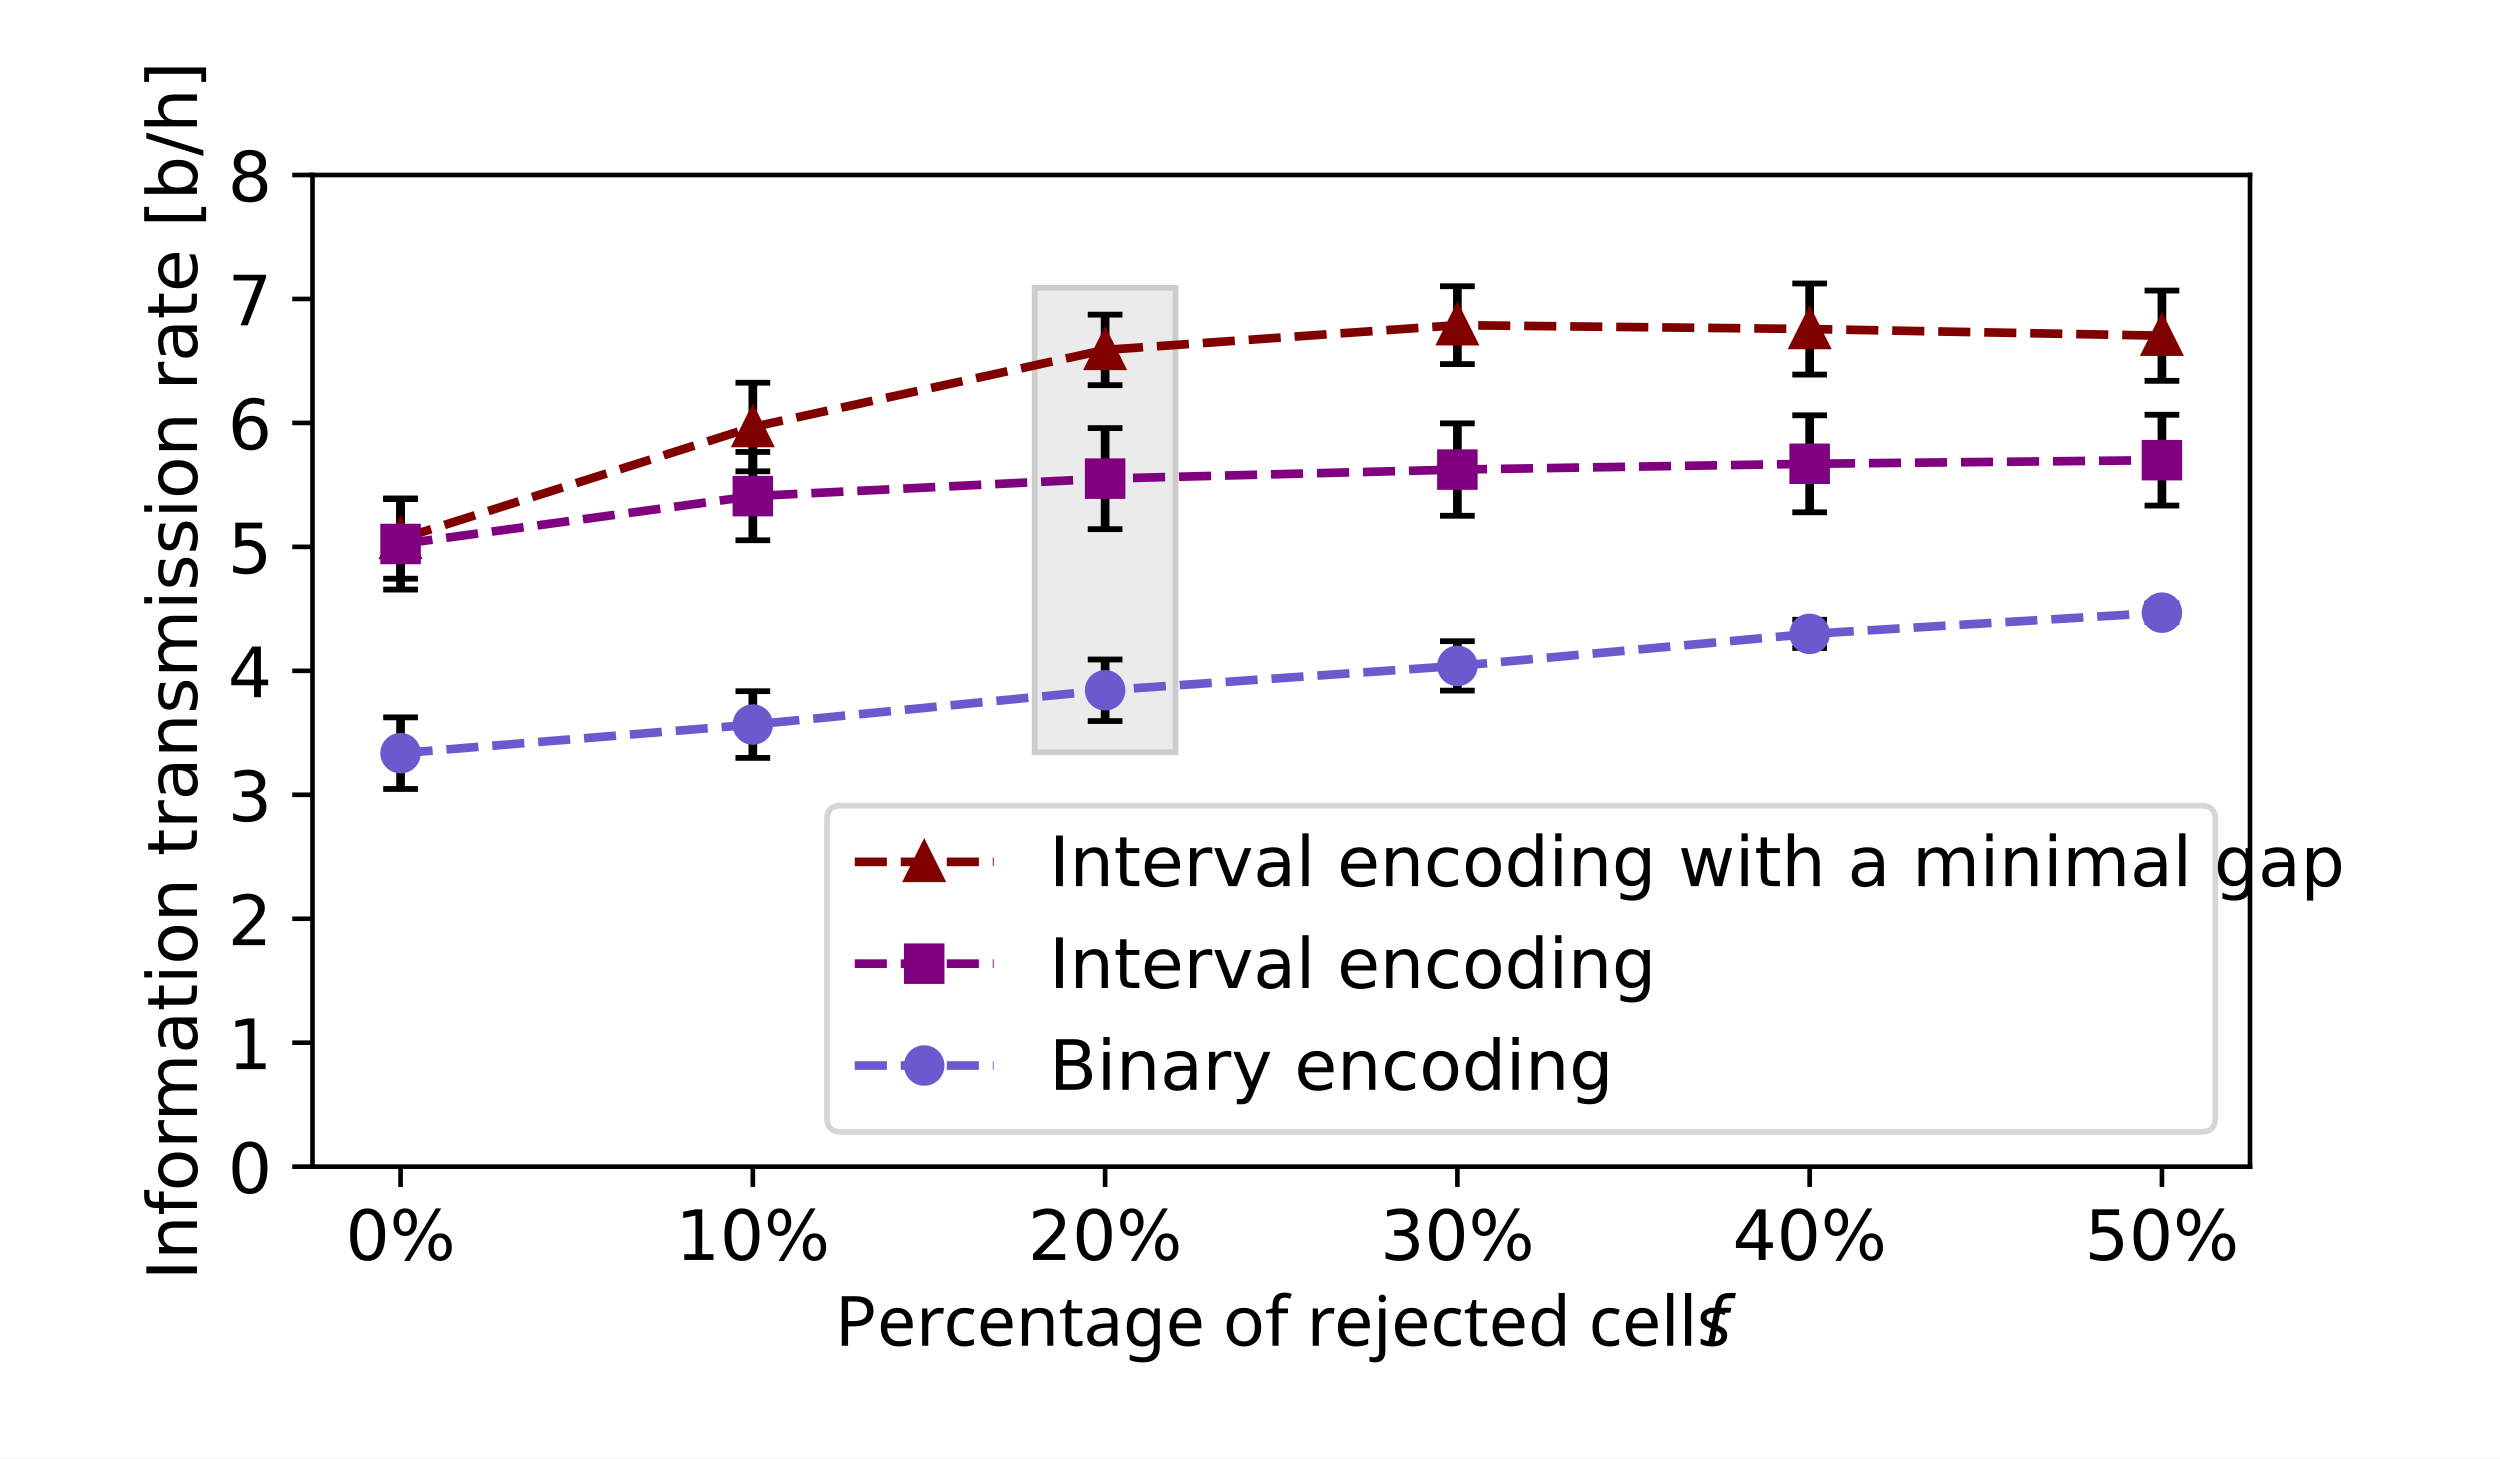
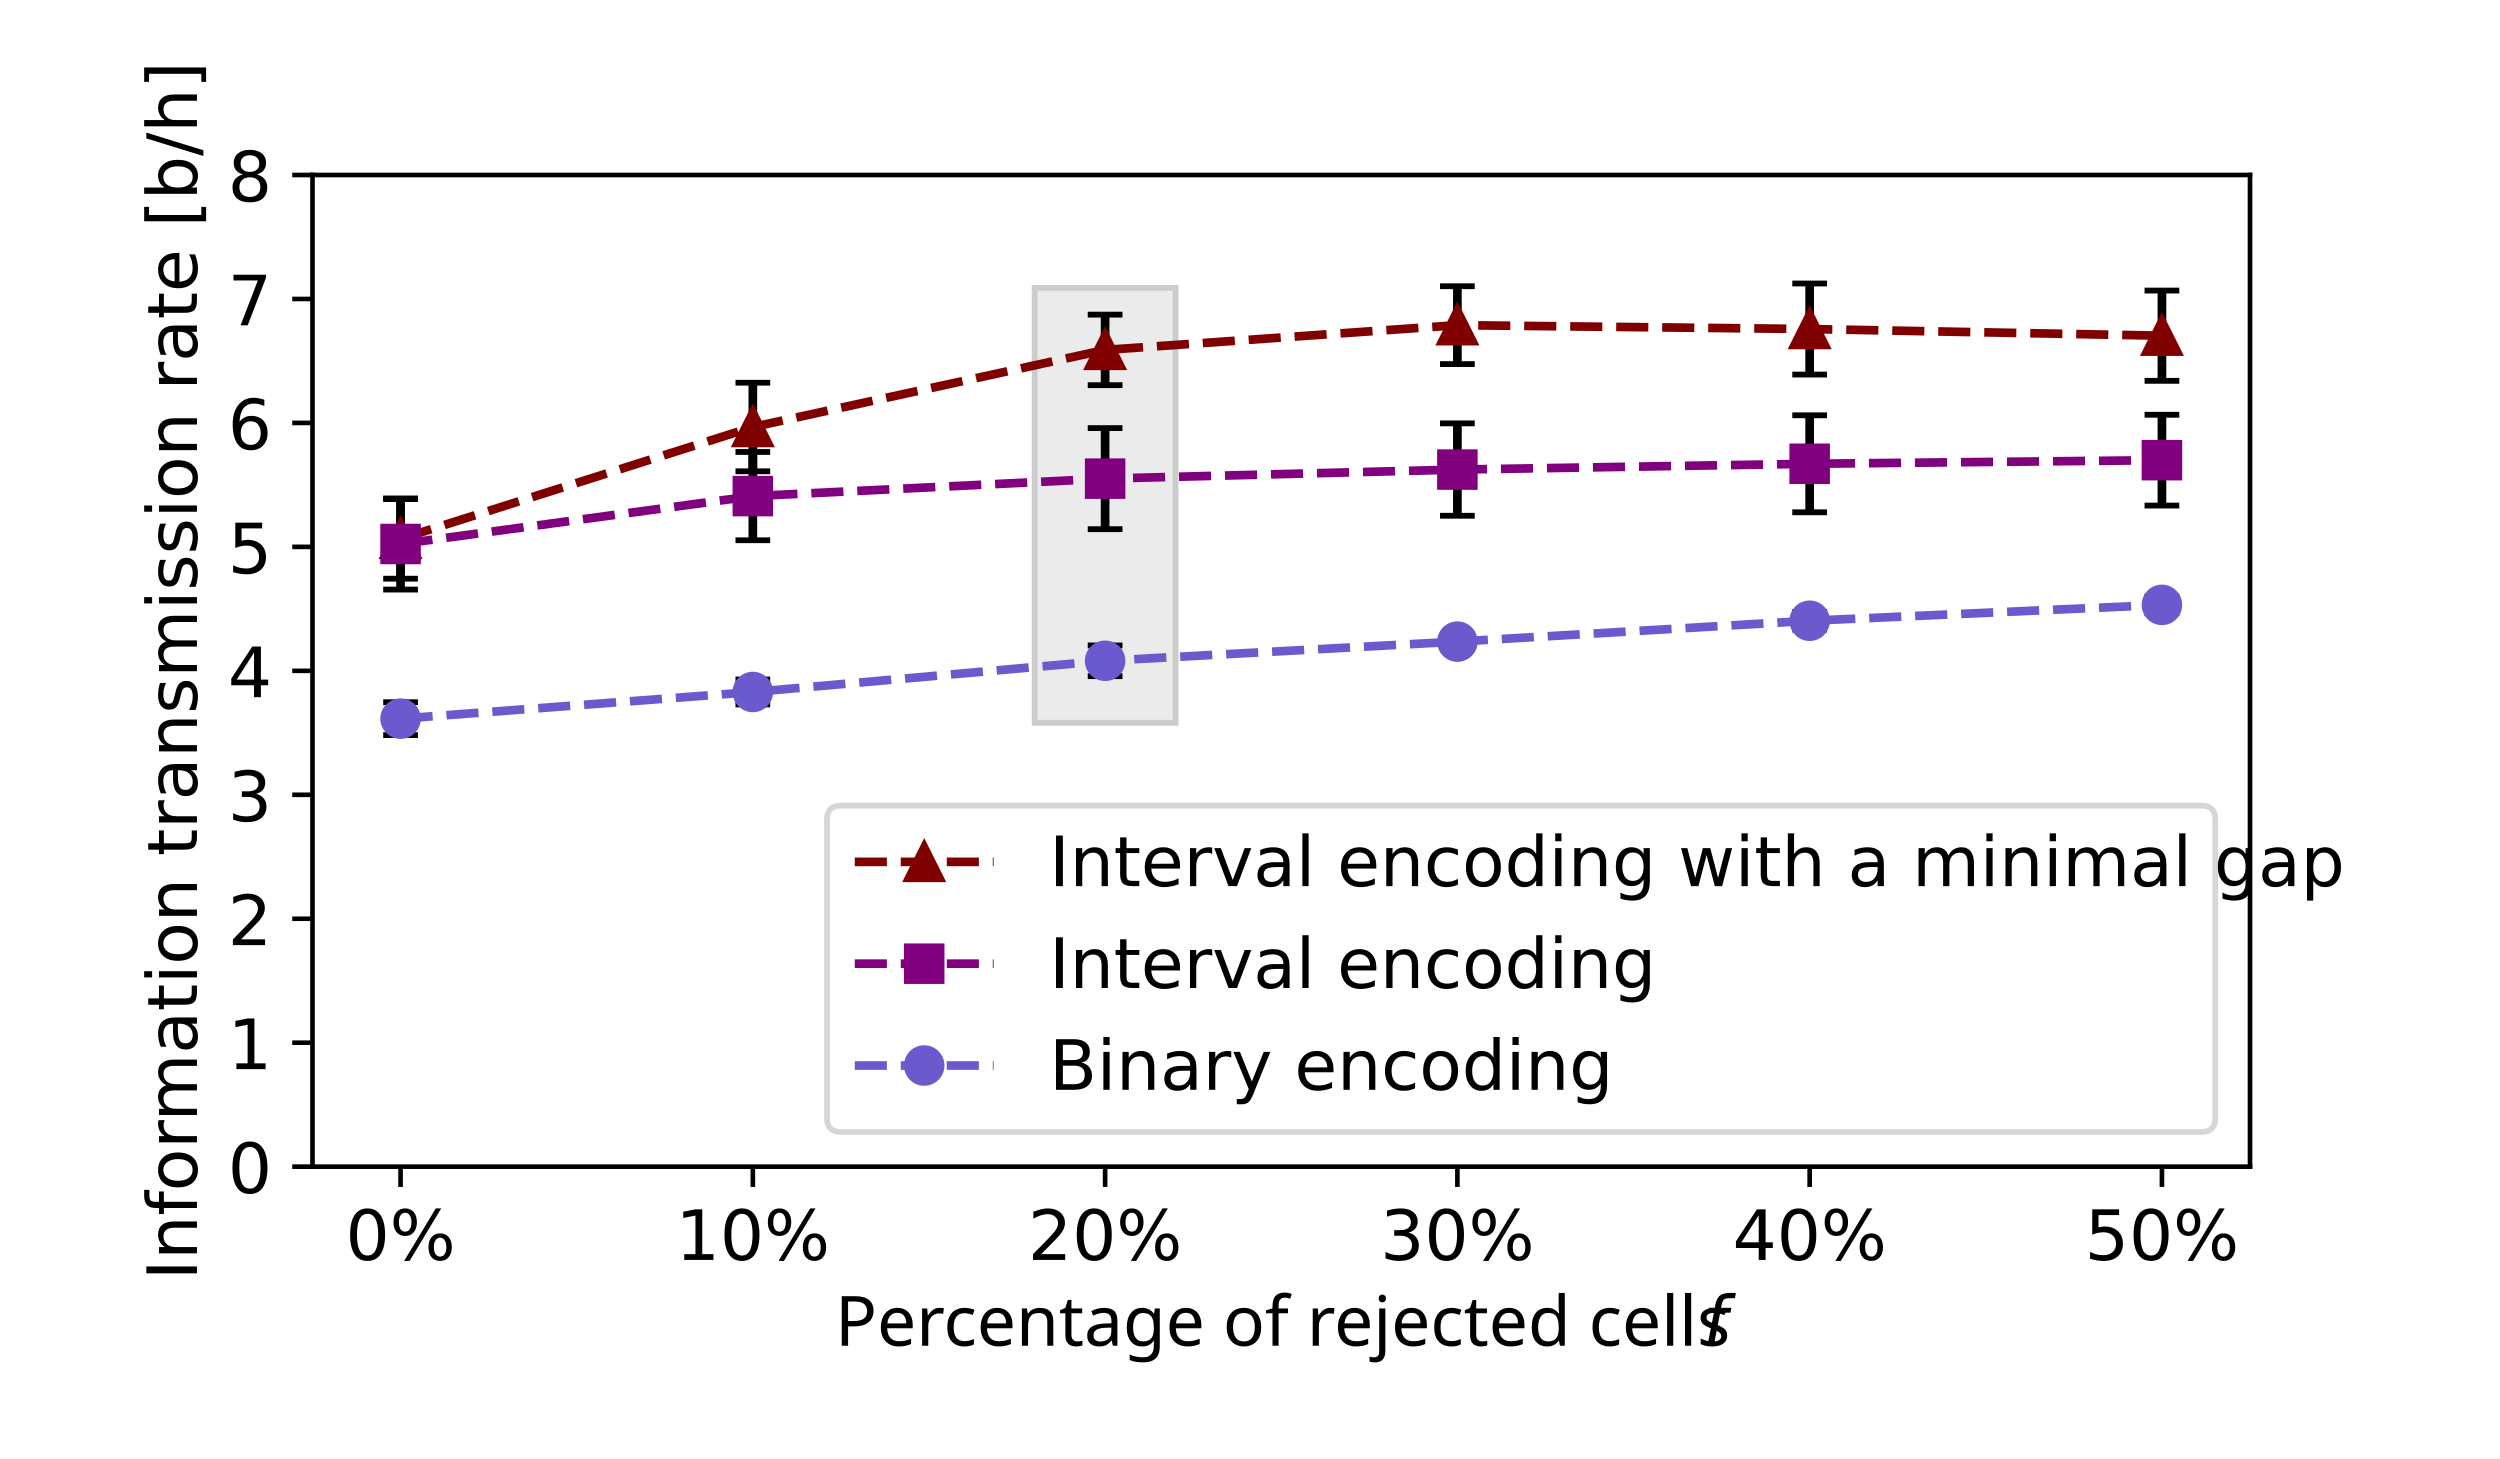
<svg xmlns="http://www.w3.org/2000/svg" xmlns:xlink="http://www.w3.org/1999/xlink" width="432pt" height="252pt" viewBox="0 0 432 252" version="1.1">
  <defs>
    <style type="text/css">*{stroke-linejoin: round; stroke-linecap: butt}</style>
  </defs>
  <g id="figure_1">
    <g id="patch_1">
      <path d="M 0 252  L 432 252  L 432 0  L 0 0  z " style="fill: #ffffff" />
    </g>
    <g id="axes_1">
      <g id="patch_2">
        <path d="M 54 201.6  L 388.8 201.6  L 388.8 30.24  L 54 30.24  z " style="fill: #ffffff" />
      </g>
      <g id="patch_3">
-         <path d="M 178.789 129.99  L 203.138 129.99  L 203.138 49.752  L 178.789 49.752  z " clip-path="url(#p5c62e6ac1c)" style="fill: #999999; opacity: 0.2; stroke: #000000; stroke-linejoin: miter" />
+         <path d="M 178.789 124.894  L 203.138 124.894  L 203.138 49.752  L 178.789 49.752  z " clip-path="url(#pc5d4725a16)" style="fill: #999999; opacity: 0.2; stroke: #000000; stroke-linejoin: miter" />
      </g>
      <g id="matplotlib.axis_1">
        <g id="xtick_1">
          <g id="line2d_1">
            <defs>
-               <path id="m380b0ae4ef" d="M 0 0  L 0 3.5  " style="stroke: #000000; stroke-width: 0.8" />
+               <path id="m9274341eb7" d="M 0 0  L 0 3.5  " style="stroke: #000000; stroke-width: 0.8" />
            </defs>
            <g>
-               <use xlink:href="#m380b0ae4ef" x="69.218" y="201.6" style="stroke: #000000; stroke-width: 0.8" />
+               <use xlink:href="#m9274341eb7" x="69.218" y="201.6" style="stroke: #000000; stroke-width: 0.8" />
            </g>
          </g>
          <g id="text_1">
            <text style="font: 12px 'Tahoma', 'DejaVu Sans', 'Lucida Grande', 'Verdana', sans-serif; text-anchor: middle" x="69.218" y="217.718" transform="rotate(-0 69.21818 217.7181)">0%</text>
          </g>
        </g>
        <g id="xtick_2">
          <g id="line2d_2">
            <g>
-               <use xlink:href="#m380b0ae4ef" x="130.091" y="201.6" style="stroke: #000000; stroke-width: 0.8" />
+               <use xlink:href="#m9274341eb7" x="130.091" y="201.6" style="stroke: #000000; stroke-width: 0.8" />
            </g>
          </g>
          <g id="text_2">
            <text style="font: 12px 'Tahoma', 'DejaVu Sans', 'Lucida Grande', 'Verdana', sans-serif; text-anchor: middle" x="130.091" y="217.718" transform="rotate(-0 130.0909 217.7181)">10%</text>
          </g>
        </g>
        <g id="xtick_3">
          <g id="line2d_3">
            <g>
-               <use xlink:href="#m380b0ae4ef" x="190.964" y="201.6" style="stroke: #000000; stroke-width: 0.8" />
+               <use xlink:href="#m9274341eb7" x="190.964" y="201.6" style="stroke: #000000; stroke-width: 0.8" />
            </g>
          </g>
          <g id="text_3">
            <text style="font: 12px 'Tahoma', 'DejaVu Sans', 'Lucida Grande', 'Verdana', sans-serif; text-anchor: middle" x="190.964" y="217.718" transform="rotate(-0 190.9636 217.7181)">20%</text>
          </g>
        </g>
        <g id="xtick_4">
          <g id="line2d_4">
            <g>
-               <use xlink:href="#m380b0ae4ef" x="251.836" y="201.6" style="stroke: #000000; stroke-width: 0.8" />
+               <use xlink:href="#m9274341eb7" x="251.836" y="201.6" style="stroke: #000000; stroke-width: 0.8" />
            </g>
          </g>
          <g id="text_4">
            <text style="font: 12px 'Tahoma', 'DejaVu Sans', 'Lucida Grande', 'Verdana', sans-serif; text-anchor: middle" x="251.836" y="217.718" transform="rotate(-0 251.8364 217.7181)">30%</text>
          </g>
        </g>
        <g id="xtick_5">
          <g id="line2d_5">
            <g>
-               <use xlink:href="#m380b0ae4ef" x="312.709" y="201.6" style="stroke: #000000; stroke-width: 0.8" />
+               <use xlink:href="#m9274341eb7" x="312.709" y="201.6" style="stroke: #000000; stroke-width: 0.8" />
            </g>
          </g>
          <g id="text_5">
            <text style="font: 12px 'Tahoma', 'DejaVu Sans', 'Lucida Grande', 'Verdana', sans-serif; text-anchor: middle" x="312.709" y="217.718" transform="rotate(-0 312.7091 217.7181)">40%</text>
          </g>
        </g>
        <g id="xtick_6">
          <g id="line2d_6">
            <g>
-               <use xlink:href="#m380b0ae4ef" x="373.582" y="201.6" style="stroke: #000000; stroke-width: 0.8" />
+               <use xlink:href="#m9274341eb7" x="373.582" y="201.6" style="stroke: #000000; stroke-width: 0.8" />
            </g>
          </g>
          <g id="text_6">
            <text style="font: 12px 'Tahoma', 'DejaVu Sans', 'Lucida Grande', 'Verdana', sans-serif; text-anchor: middle" x="373.582" y="217.718" transform="rotate(-0 373.5818 217.7181)">50%</text>
          </g>
        </g>
        <g id="text_7">
          <g transform="translate(144.3 233.3731)">
            <text>
              <tspan style="font: 12px 'Tahoma'" x="0 6.615 12.932 17.256 22.793 29.109 35.801 39.814 46.113 52.746 59.062 62.812 69.328 73.148 76.898 81.223 87.539 90.92 97.236 102.773 106.787 113.104 119.736 123.486 129.023 135.34 138.082 140.824 146.18" y="-0.828">Percentage of rejected cells </tspan>
              <tspan style="font: oblique 12px 'DejaVu Sans'" x="149.93" y="-0.828">f</tspan>
            </text>
          </g>
        </g>
      </g>
      <g id="matplotlib.axis_2">
        <g id="ytick_1">
          <g id="line2d_7">
            <defs>
-               <path id="m46067c4d33" d="M 0 0  L -3.5 0  " style="stroke: #000000; stroke-width: 0.8" />
+               <path id="mcce936065e" d="M 0 0  L -3.5 0  " style="stroke: #000000; stroke-width: 0.8" />
            </defs>
            <g>
-               <use xlink:href="#m46067c4d33" x="54" y="201.6" style="stroke: #000000; stroke-width: 0.8" />
+               <use xlink:href="#mcce936065e" x="54" y="201.6" style="stroke: #000000; stroke-width: 0.8" />
            </g>
          </g>
          <g id="text_8">
            <text style="font: 12px 'Tahoma', 'DejaVu Sans', 'Lucida Grande', 'Verdana', sans-serif; text-anchor: end" x="47" y="206.159" transform="rotate(-0 47 206.1591)">0</text>
          </g>
        </g>
        <g id="ytick_2">
          <g id="line2d_8">
            <g>
-               <use xlink:href="#m46067c4d33" x="54" y="180.18" style="stroke: #000000; stroke-width: 0.8" />
+               <use xlink:href="#mcce936065e" x="54" y="180.18" style="stroke: #000000; stroke-width: 0.8" />
            </g>
          </g>
          <g id="text_9">
            <text style="font: 12px 'Tahoma', 'DejaVu Sans', 'Lucida Grande', 'Verdana', sans-serif; text-anchor: end" x="47" y="184.739" transform="rotate(-0 47 184.7391)">1</text>
          </g>
        </g>
        <g id="ytick_3">
          <g id="line2d_9">
            <g>
-               <use xlink:href="#m46067c4d33" x="54" y="158.76" style="stroke: #000000; stroke-width: 0.8" />
+               <use xlink:href="#mcce936065e" x="54" y="158.76" style="stroke: #000000; stroke-width: 0.8" />
            </g>
          </g>
          <g id="text_10">
            <text style="font: 12px 'Tahoma', 'DejaVu Sans', 'Lucida Grande', 'Verdana', sans-serif; text-anchor: end" x="47" y="163.319" transform="rotate(-0 47 163.3191)">2</text>
          </g>
        </g>
        <g id="ytick_4">
          <g id="line2d_10">
            <g>
-               <use xlink:href="#m46067c4d33" x="54" y="137.34" style="stroke: #000000; stroke-width: 0.8" />
+               <use xlink:href="#mcce936065e" x="54" y="137.34" style="stroke: #000000; stroke-width: 0.8" />
            </g>
          </g>
          <g id="text_11">
            <text style="font: 12px 'Tahoma', 'DejaVu Sans', 'Lucida Grande', 'Verdana', sans-serif; text-anchor: end" x="47" y="141.899" transform="rotate(-0 47 141.8991)">3</text>
          </g>
        </g>
        <g id="ytick_5">
          <g id="line2d_11">
            <g>
-               <use xlink:href="#m46067c4d33" x="54" y="115.92" style="stroke: #000000; stroke-width: 0.8" />
+               <use xlink:href="#mcce936065e" x="54" y="115.92" style="stroke: #000000; stroke-width: 0.8" />
            </g>
          </g>
          <g id="text_12">
            <text style="font: 12px 'Tahoma', 'DejaVu Sans', 'Lucida Grande', 'Verdana', sans-serif; text-anchor: end" x="47" y="120.479" transform="rotate(-0 47 120.4791)">4</text>
          </g>
        </g>
        <g id="ytick_6">
          <g id="line2d_12">
            <g>
-               <use xlink:href="#m46067c4d33" x="54" y="94.5" style="stroke: #000000; stroke-width: 0.8" />
+               <use xlink:href="#mcce936065e" x="54" y="94.5" style="stroke: #000000; stroke-width: 0.8" />
            </g>
          </g>
          <g id="text_13">
            <text style="font: 12px 'Tahoma', 'DejaVu Sans', 'Lucida Grande', 'Verdana', sans-serif; text-anchor: end" x="47" y="99.059" transform="rotate(-0 47 99.05906)">5</text>
          </g>
        </g>
        <g id="ytick_7">
          <g id="line2d_13">
            <g>
-               <use xlink:href="#m46067c4d33" x="54" y="73.08" style="stroke: #000000; stroke-width: 0.8" />
+               <use xlink:href="#mcce936065e" x="54" y="73.08" style="stroke: #000000; stroke-width: 0.8" />
            </g>
          </g>
          <g id="text_14">
            <text style="font: 12px 'Tahoma', 'DejaVu Sans', 'Lucida Grande', 'Verdana', sans-serif; text-anchor: end" x="47" y="77.639" transform="rotate(-0 47 77.63906)">6</text>
          </g>
        </g>
        <g id="ytick_8">
          <g id="line2d_14">
            <g>
-               <use xlink:href="#m46067c4d33" x="54" y="51.66" style="stroke: #000000; stroke-width: 0.8" />
+               <use xlink:href="#mcce936065e" x="54" y="51.66" style="stroke: #000000; stroke-width: 0.8" />
            </g>
          </g>
          <g id="text_15">
            <text style="font: 12px 'Tahoma', 'DejaVu Sans', 'Lucida Grande', 'Verdana', sans-serif; text-anchor: end" x="47" y="56.219" transform="rotate(-0 47 56.21906)">7</text>
          </g>
        </g>
        <g id="ytick_9">
          <g id="line2d_15">
            <g>
-               <use xlink:href="#m46067c4d33" x="54" y="30.24" style="stroke: #000000; stroke-width: 0.8" />
+               <use xlink:href="#mcce936065e" x="54" y="30.24" style="stroke: #000000; stroke-width: 0.8" />
            </g>
          </g>
          <g id="text_16">
            <text style="font: 12px 'Tahoma', 'DejaVu Sans', 'Lucida Grande', 'Verdana', sans-serif; text-anchor: end" x="47" y="34.799" transform="rotate(-0 47 34.79906)">8</text>
          </g>
        </g>
        <g id="text_17">
          <text style="font: 12px 'Tahoma', 'DejaVu Sans', 'Lucida Grande', 'Verdana', sans-serif; text-anchor: middle" x="34.034" y="115.92" transform="rotate(-90 34.03375 115.92)">Information transmission rate [b/h]</text>
        </g>
      </g>
      <g id="LineCollection_1">
-         <path d="M 69.218 99.997  L 69.218 86.244  " clip-path="url(#p5c62e6ac1c)" style="fill: none; stroke: #000000; stroke-width: 1.5" />
-         <path d="M 130.091 81.441  L 130.091 66.136  " clip-path="url(#p5c62e6ac1c)" style="fill: none; stroke: #000000; stroke-width: 1.5" />
-         <path d="M 190.964 66.556  L 190.964 54.368  " clip-path="url(#p5c62e6ac1c)" style="fill: none; stroke: #000000; stroke-width: 1.5" />
-         <path d="M 251.836 62.921  L 251.836 49.461  " clip-path="url(#p5c62e6ac1c)" style="fill: none; stroke: #000000; stroke-width: 1.5" />
-         <path d="M 312.709 64.723  L 312.709 48.986  " clip-path="url(#p5c62e6ac1c)" style="fill: none; stroke: #000000; stroke-width: 1.5" />
-         <path d="M 373.582 65.811  L 373.582 50.205  " clip-path="url(#p5c62e6ac1c)" style="fill: none; stroke: #000000; stroke-width: 1.5" />
+         <path d="M 69.218 99.997  L 69.218 86.244  " clip-path="url(#pc5d4725a16)" style="fill: none; stroke: #000000; stroke-width: 1.5" />
+         <path d="M 130.091 81.441  L 130.091 66.136  " clip-path="url(#pc5d4725a16)" style="fill: none; stroke: #000000; stroke-width: 1.5" />
+         <path d="M 190.964 66.556  L 190.964 54.368  " clip-path="url(#pc5d4725a16)" style="fill: none; stroke: #000000; stroke-width: 1.5" />
+         <path d="M 251.836 62.921  L 251.836 49.461  " clip-path="url(#pc5d4725a16)" style="fill: none; stroke: #000000; stroke-width: 1.5" />
+         <path d="M 312.709 64.723  L 312.709 48.986  " clip-path="url(#pc5d4725a16)" style="fill: none; stroke: #000000; stroke-width: 1.5" />
+         <path d="M 373.582 65.811  L 373.582 50.205  " clip-path="url(#pc5d4725a16)" style="fill: none; stroke: #000000; stroke-width: 1.5" />
      </g>
      <g id="line2d_16">
        <defs>
-           <path id="mb591601b8e" d="M 3 0  L -3 -0  " style="stroke: #000000" />
+           <path id="m9a6679bb75" d="M 3 0  L -3 -0  " style="stroke: #000000" />
        </defs>
-         <g clip-path="url(#p5c62e6ac1c)">
-           <use xlink:href="#mb591601b8e" x="69.218" y="99.997" style="stroke: #000000" />
-           <use xlink:href="#mb591601b8e" x="130.091" y="81.441" style="stroke: #000000" />
-           <use xlink:href="#mb591601b8e" x="190.964" y="66.556" style="stroke: #000000" />
-           <use xlink:href="#mb591601b8e" x="251.836" y="62.921" style="stroke: #000000" />
-           <use xlink:href="#mb591601b8e" x="312.709" y="64.723" style="stroke: #000000" />
-           <use xlink:href="#mb591601b8e" x="373.582" y="65.811" style="stroke: #000000" />
+         <g clip-path="url(#pc5d4725a16)">
+           <use xlink:href="#m9a6679bb75" x="69.218" y="99.997" style="stroke: #000000" />
+           <use xlink:href="#m9a6679bb75" x="130.091" y="81.441" style="stroke: #000000" />
+           <use xlink:href="#m9a6679bb75" x="190.964" y="66.556" style="stroke: #000000" />
+           <use xlink:href="#m9a6679bb75" x="251.836" y="62.921" style="stroke: #000000" />
+           <use xlink:href="#m9a6679bb75" x="312.709" y="64.723" style="stroke: #000000" />
+           <use xlink:href="#m9a6679bb75" x="373.582" y="65.811" style="stroke: #000000" />
        </g>
      </g>
      <g id="line2d_17">
-         <g clip-path="url(#p5c62e6ac1c)">
-           <use xlink:href="#mb591601b8e" x="69.218" y="86.244" style="stroke: #000000" />
-           <use xlink:href="#mb591601b8e" x="130.091" y="66.136" style="stroke: #000000" />
-           <use xlink:href="#mb591601b8e" x="190.964" y="54.368" style="stroke: #000000" />
-           <use xlink:href="#mb591601b8e" x="251.836" y="49.461" style="stroke: #000000" />
-           <use xlink:href="#mb591601b8e" x="312.709" y="48.986" style="stroke: #000000" />
-           <use xlink:href="#mb591601b8e" x="373.582" y="50.205" style="stroke: #000000" />
+         <g clip-path="url(#pc5d4725a16)">
+           <use xlink:href="#m9a6679bb75" x="69.218" y="86.244" style="stroke: #000000" />
+           <use xlink:href="#m9a6679bb75" x="130.091" y="66.136" style="stroke: #000000" />
+           <use xlink:href="#m9a6679bb75" x="190.964" y="54.368" style="stroke: #000000" />
+           <use xlink:href="#m9a6679bb75" x="251.836" y="49.461" style="stroke: #000000" />
+           <use xlink:href="#m9a6679bb75" x="312.709" y="48.986" style="stroke: #000000" />
+           <use xlink:href="#m9a6679bb75" x="373.582" y="50.205" style="stroke: #000000" />
        </g>
      </g>
      <g id="LineCollection_2">
-         <path d="M 69.218 101.878  L 69.218 86.125  " clip-path="url(#p5c62e6ac1c)" style="fill: none; stroke: #000000; stroke-width: 1.5" />
-         <path d="M 130.091 93.358  L 130.091 78.098  " clip-path="url(#p5c62e6ac1c)" style="fill: none; stroke: #000000; stroke-width: 1.5" />
-         <path d="M 190.964 91.437  L 190.964 73.979  " clip-path="url(#p5c62e6ac1c)" style="fill: none; stroke: #000000; stroke-width: 1.5" />
-         <path d="M 251.836 89.126  L 251.836 73.161  " clip-path="url(#p5c62e6ac1c)" style="fill: none; stroke: #000000; stroke-width: 1.5" />
-         <path d="M 312.709 88.523  L 312.709 71.762  " clip-path="url(#p5c62e6ac1c)" style="fill: none; stroke: #000000; stroke-width: 1.5" />
-         <path d="M 373.582 87.358  L 373.582 71.675  " clip-path="url(#p5c62e6ac1c)" style="fill: none; stroke: #000000; stroke-width: 1.5" />
+         <path d="M 69.218 101.878  L 69.218 86.125  " clip-path="url(#pc5d4725a16)" style="fill: none; stroke: #000000; stroke-width: 1.5" />
+         <path d="M 130.091 93.358  L 130.091 78.098  " clip-path="url(#pc5d4725a16)" style="fill: none; stroke: #000000; stroke-width: 1.5" />
+         <path d="M 190.964 91.437  L 190.964 73.979  " clip-path="url(#pc5d4725a16)" style="fill: none; stroke: #000000; stroke-width: 1.5" />
+         <path d="M 251.836 89.126  L 251.836 73.161  " clip-path="url(#pc5d4725a16)" style="fill: none; stroke: #000000; stroke-width: 1.5" />
+         <path d="M 312.709 88.523  L 312.709 71.762  " clip-path="url(#pc5d4725a16)" style="fill: none; stroke: #000000; stroke-width: 1.5" />
+         <path d="M 373.582 87.358  L 373.582 71.675  " clip-path="url(#pc5d4725a16)" style="fill: none; stroke: #000000; stroke-width: 1.5" />
      </g>
      <g id="line2d_18">
-         <g clip-path="url(#p5c62e6ac1c)">
-           <use xlink:href="#mb591601b8e" x="69.218" y="101.878" style="stroke: #000000" />
-           <use xlink:href="#mb591601b8e" x="130.091" y="93.358" style="stroke: #000000" />
-           <use xlink:href="#mb591601b8e" x="190.964" y="91.437" style="stroke: #000000" />
-           <use xlink:href="#mb591601b8e" x="251.836" y="89.126" style="stroke: #000000" />
-           <use xlink:href="#mb591601b8e" x="312.709" y="88.523" style="stroke: #000000" />
-           <use xlink:href="#mb591601b8e" x="373.582" y="87.358" style="stroke: #000000" />
+         <g clip-path="url(#pc5d4725a16)">
+           <use xlink:href="#m9a6679bb75" x="69.218" y="101.878" style="stroke: #000000" />
+           <use xlink:href="#m9a6679bb75" x="130.091" y="93.358" style="stroke: #000000" />
+           <use xlink:href="#m9a6679bb75" x="190.964" y="91.437" style="stroke: #000000" />
+           <use xlink:href="#m9a6679bb75" x="251.836" y="89.126" style="stroke: #000000" />
+           <use xlink:href="#m9a6679bb75" x="312.709" y="88.523" style="stroke: #000000" />
+           <use xlink:href="#m9a6679bb75" x="373.582" y="87.358" style="stroke: #000000" />
        </g>
      </g>
      <g id="line2d_19">
-         <g clip-path="url(#p5c62e6ac1c)">
-           <use xlink:href="#mb591601b8e" x="69.218" y="86.125" style="stroke: #000000" />
-           <use xlink:href="#mb591601b8e" x="130.091" y="78.098" style="stroke: #000000" />
-           <use xlink:href="#mb591601b8e" x="190.964" y="73.979" style="stroke: #000000" />
-           <use xlink:href="#mb591601b8e" x="251.836" y="73.161" style="stroke: #000000" />
-           <use xlink:href="#mb591601b8e" x="312.709" y="71.762" style="stroke: #000000" />
-           <use xlink:href="#mb591601b8e" x="373.582" y="71.675" style="stroke: #000000" />
+         <g clip-path="url(#pc5d4725a16)">
+           <use xlink:href="#m9a6679bb75" x="69.218" y="86.125" style="stroke: #000000" />
+           <use xlink:href="#m9a6679bb75" x="130.091" y="78.098" style="stroke: #000000" />
+           <use xlink:href="#m9a6679bb75" x="190.964" y="73.979" style="stroke: #000000" />
+           <use xlink:href="#m9a6679bb75" x="251.836" y="73.161" style="stroke: #000000" />
+           <use xlink:href="#m9a6679bb75" x="312.709" y="71.762" style="stroke: #000000" />
+           <use xlink:href="#m9a6679bb75" x="373.582" y="71.675" style="stroke: #000000" />
        </g>
      </g>
      <g id="LineCollection_3">
-         <path d="M 69.218 136.335  L 69.218 123.964  " clip-path="url(#p5c62e6ac1c)" style="fill: none; stroke: #000000; stroke-width: 1.5" />
-         <path d="M 130.091 130.969  L 130.091 119.44  " clip-path="url(#p5c62e6ac1c)" style="fill: none; stroke: #000000; stroke-width: 1.5" />
-         <path d="M 190.964 124.601  L 190.964 113.959  " clip-path="url(#p5c62e6ac1c)" style="fill: none; stroke: #000000; stroke-width: 1.5" />
-         <path d="M 251.836 119.335  L 251.836 110.8  " clip-path="url(#p5c62e6ac1c)" style="fill: none; stroke: #000000; stroke-width: 1.5" />
-         <path d="M 312.709 111.97  L 312.709 107.099  " clip-path="url(#p5c62e6ac1c)" style="fill: none; stroke: #000000; stroke-width: 1.5" />
-         <path d="M 373.582 107.459  L 373.582 104.282  " clip-path="url(#p5c62e6ac1c)" style="fill: none; stroke: #000000; stroke-width: 1.5" />
+         <path d="M 69.218 127.025  L 69.218 121.345  " clip-path="url(#pc5d4725a16)" style="fill: none; stroke: #000000; stroke-width: 1.5" />
+         <path d="M 130.091 121.731  L 130.091 117.421  " clip-path="url(#pc5d4725a16)" style="fill: none; stroke: #000000; stroke-width: 1.5" />
+         <path d="M 190.964 116.837  L 190.964 111.532  " clip-path="url(#pc5d4725a16)" style="fill: none; stroke: #000000; stroke-width: 1.5" />
+         <path d="M 251.836 112.216  L 251.836 109.527  " clip-path="url(#pc5d4725a16)" style="fill: none; stroke: #000000; stroke-width: 1.5" />
+         <path d="M 312.709 108.793  L 312.709 105.737  " clip-path="url(#pc5d4725a16)" style="fill: none; stroke: #000000; stroke-width: 1.5" />
+         <path d="M 373.582 105.971  L 373.582 103.07  " clip-path="url(#pc5d4725a16)" style="fill: none; stroke: #000000; stroke-width: 1.5" />
      </g>
      <g id="line2d_20">
-         <g clip-path="url(#p5c62e6ac1c)">
-           <use xlink:href="#mb591601b8e" x="69.218" y="136.335" style="stroke: #000000" />
-           <use xlink:href="#mb591601b8e" x="130.091" y="130.969" style="stroke: #000000" />
-           <use xlink:href="#mb591601b8e" x="190.964" y="124.601" style="stroke: #000000" />
-           <use xlink:href="#mb591601b8e" x="251.836" y="119.335" style="stroke: #000000" />
-           <use xlink:href="#mb591601b8e" x="312.709" y="111.97" style="stroke: #000000" />
-           <use xlink:href="#mb591601b8e" x="373.582" y="107.459" style="stroke: #000000" />
+         <g clip-path="url(#pc5d4725a16)">
+           <use xlink:href="#m9a6679bb75" x="69.218" y="127.025" style="stroke: #000000" />
+           <use xlink:href="#m9a6679bb75" x="130.091" y="121.731" style="stroke: #000000" />
+           <use xlink:href="#m9a6679bb75" x="190.964" y="116.837" style="stroke: #000000" />
+           <use xlink:href="#m9a6679bb75" x="251.836" y="112.216" style="stroke: #000000" />
+           <use xlink:href="#m9a6679bb75" x="312.709" y="108.793" style="stroke: #000000" />
+           <use xlink:href="#m9a6679bb75" x="373.582" y="105.971" style="stroke: #000000" />
        </g>
      </g>
      <g id="line2d_21">
-         <g clip-path="url(#p5c62e6ac1c)">
-           <use xlink:href="#mb591601b8e" x="69.218" y="123.964" style="stroke: #000000" />
-           <use xlink:href="#mb591601b8e" x="130.091" y="119.44" style="stroke: #000000" />
-           <use xlink:href="#mb591601b8e" x="190.964" y="113.959" style="stroke: #000000" />
-           <use xlink:href="#mb591601b8e" x="251.836" y="110.8" style="stroke: #000000" />
-           <use xlink:href="#mb591601b8e" x="312.709" y="107.099" style="stroke: #000000" />
-           <use xlink:href="#mb591601b8e" x="373.582" y="104.282" style="stroke: #000000" />
+         <g clip-path="url(#pc5d4725a16)">
+           <use xlink:href="#m9a6679bb75" x="69.218" y="121.345" style="stroke: #000000" />
+           <use xlink:href="#m9a6679bb75" x="130.091" y="117.421" style="stroke: #000000" />
+           <use xlink:href="#m9a6679bb75" x="190.964" y="111.532" style="stroke: #000000" />
+           <use xlink:href="#m9a6679bb75" x="251.836" y="109.527" style="stroke: #000000" />
+           <use xlink:href="#m9a6679bb75" x="312.709" y="105.737" style="stroke: #000000" />
+           <use xlink:href="#m9a6679bb75" x="373.582" y="103.07" style="stroke: #000000" />
        </g>
      </g>
      <g id="line2d_22">
-         <path d="M 69.218 93.12  L 130.091 73.788  L 190.964 60.462  L 251.836 56.191  L 312.709 56.855  L 373.582 58.008  " clip-path="url(#p5c62e6ac1c)" style="fill: none; stroke-dasharray: 5.55,2.4; stroke-dashoffset: 0; stroke: #800000; stroke-width: 1.5" />
+         <path d="M 69.218 93.12  L 130.091 73.788  L 190.964 60.462  L 251.836 56.191  L 312.709 56.855  L 373.582 58.008  " clip-path="url(#pc5d4725a16)" style="fill: none; stroke-dasharray: 5.55,2.4; stroke-dashoffset: 0; stroke: #800000; stroke-width: 1.5" />
        <defs>
-           <path id="m3c29a92841" d="M 0 -3  L -3 3  L 3 3  z " style="stroke: #800000; stroke-linejoin: miter" />
+           <path id="m2190253316" d="M 0 -3  L -3 3  L 3 3  z " style="stroke: #800000; stroke-linejoin: miter" />
        </defs>
-         <g clip-path="url(#p5c62e6ac1c)">
-           <use xlink:href="#m3c29a92841" x="69.218" y="93.12" style="fill: #800000; stroke: #800000; stroke-linejoin: miter" />
-           <use xlink:href="#m3c29a92841" x="130.091" y="73.788" style="fill: #800000; stroke: #800000; stroke-linejoin: miter" />
-           <use xlink:href="#m3c29a92841" x="190.964" y="60.462" style="fill: #800000; stroke: #800000; stroke-linejoin: miter" />
-           <use xlink:href="#m3c29a92841" x="251.836" y="56.191" style="fill: #800000; stroke: #800000; stroke-linejoin: miter" />
-           <use xlink:href="#m3c29a92841" x="312.709" y="56.855" style="fill: #800000; stroke: #800000; stroke-linejoin: miter" />
-           <use xlink:href="#m3c29a92841" x="373.582" y="58.008" style="fill: #800000; stroke: #800000; stroke-linejoin: miter" />
+         <g clip-path="url(#pc5d4725a16)">
+           <use xlink:href="#m2190253316" x="69.218" y="93.12" style="fill: #800000; stroke: #800000; stroke-linejoin: miter" />
+           <use xlink:href="#m2190253316" x="130.091" y="73.788" style="fill: #800000; stroke: #800000; stroke-linejoin: miter" />
+           <use xlink:href="#m2190253316" x="190.964" y="60.462" style="fill: #800000; stroke: #800000; stroke-linejoin: miter" />
+           <use xlink:href="#m2190253316" x="251.836" y="56.191" style="fill: #800000; stroke: #800000; stroke-linejoin: miter" />
+           <use xlink:href="#m2190253316" x="312.709" y="56.855" style="fill: #800000; stroke: #800000; stroke-linejoin: miter" />
+           <use xlink:href="#m2190253316" x="373.582" y="58.008" style="fill: #800000; stroke: #800000; stroke-linejoin: miter" />
        </g>
      </g>
      <g id="line2d_23">
-         <path d="M 69.218 94.002  L 130.091 85.728  L 190.964 82.708  L 251.836 81.144  L 312.709 80.142  L 373.582 79.517  " clip-path="url(#p5c62e6ac1c)" style="fill: none; stroke-dasharray: 5.55,2.4; stroke-dashoffset: 0; stroke: #800080; stroke-width: 1.5" />
+         <path d="M 69.218 94.002  L 130.091 85.728  L 190.964 82.708  L 251.836 81.144  L 312.709 80.142  L 373.582 79.517  " clip-path="url(#pc5d4725a16)" style="fill: none; stroke-dasharray: 5.55,2.4; stroke-dashoffset: 0; stroke: #800080; stroke-width: 1.5" />
        <defs>
-           <path id="m9730544e2c" d="M -3 3  L 3 3  L 3 -3  L -3 -3  z " style="stroke: #800080; stroke-linejoin: miter" />
+           <path id="mc7f4f8cf7a" d="M -3 3  L 3 3  L 3 -3  L -3 -3  z " style="stroke: #800080; stroke-linejoin: miter" />
        </defs>
-         <g clip-path="url(#p5c62e6ac1c)">
-           <use xlink:href="#m9730544e2c" x="69.218" y="94.002" style="fill: #800080; stroke: #800080; stroke-linejoin: miter" />
-           <use xlink:href="#m9730544e2c" x="130.091" y="85.728" style="fill: #800080; stroke: #800080; stroke-linejoin: miter" />
-           <use xlink:href="#m9730544e2c" x="190.964" y="82.708" style="fill: #800080; stroke: #800080; stroke-linejoin: miter" />
-           <use xlink:href="#m9730544e2c" x="251.836" y="81.144" style="fill: #800080; stroke: #800080; stroke-linejoin: miter" />
-           <use xlink:href="#m9730544e2c" x="312.709" y="80.142" style="fill: #800080; stroke: #800080; stroke-linejoin: miter" />
-           <use xlink:href="#m9730544e2c" x="373.582" y="79.517" style="fill: #800080; stroke: #800080; stroke-linejoin: miter" />
+         <g clip-path="url(#pc5d4725a16)">
+           <use xlink:href="#mc7f4f8cf7a" x="69.218" y="94.002" style="fill: #800080; stroke: #800080; stroke-linejoin: miter" />
+           <use xlink:href="#mc7f4f8cf7a" x="130.091" y="85.728" style="fill: #800080; stroke: #800080; stroke-linejoin: miter" />
+           <use xlink:href="#mc7f4f8cf7a" x="190.964" y="82.708" style="fill: #800080; stroke: #800080; stroke-linejoin: miter" />
+           <use xlink:href="#mc7f4f8cf7a" x="251.836" y="81.144" style="fill: #800080; stroke: #800080; stroke-linejoin: miter" />
+           <use xlink:href="#mc7f4f8cf7a" x="312.709" y="80.142" style="fill: #800080; stroke: #800080; stroke-linejoin: miter" />
+           <use xlink:href="#mc7f4f8cf7a" x="373.582" y="79.517" style="fill: #800080; stroke: #800080; stroke-linejoin: miter" />
        </g>
      </g>
      <g id="line2d_24">
-         <path d="M 69.218 130.149  L 130.091 125.205  L 190.964 119.28  L 251.836 115.067  L 312.709 109.534  L 373.582 105.871  " clip-path="url(#p5c62e6ac1c)" style="fill: none; stroke-dasharray: 5.55,2.4; stroke-dashoffset: 0; stroke: #6a5acd; stroke-width: 1.5" />
+         <path d="M 69.218 124.185  L 130.091 119.576  L 190.964 114.184  L 251.836 110.871  L 312.709 107.265  L 373.582 104.52  " clip-path="url(#pc5d4725a16)" style="fill: none; stroke-dasharray: 5.55,2.4; stroke-dashoffset: 0; stroke: #6a5acd; stroke-width: 1.5" />
        <defs>
-           <path id="m79a86d4140" d="M 0 3  C 0.796 3 1.559 2.684 2.121 2.121  C 2.684 1.559 3 0.796 3 0  C 3 -0.796 2.684 -1.559 2.121 -2.121  C 1.559 -2.684 0.796 -3 0 -3  C -0.796 -3 -1.559 -2.684 -2.121 -2.121  C -2.684 -1.559 -3 -0.796 -3 0  C -3 0.796 -2.684 1.559 -2.121 2.121  C -1.559 2.684 -0.796 3 0 3  z " style="stroke: #6a5acd" />
+           <path id="m1464a9198c" d="M 0 3  C 0.796 3 1.559 2.684 2.121 2.121  C 2.684 1.559 3 0.796 3 0  C 3 -0.796 2.684 -1.559 2.121 -2.121  C 1.559 -2.684 0.796 -3 0 -3  C -0.796 -3 -1.559 -2.684 -2.121 -2.121  C -2.684 -1.559 -3 -0.796 -3 0  C -3 0.796 -2.684 1.559 -2.121 2.121  C -1.559 2.684 -0.796 3 0 3  z " style="stroke: #6a5acd" />
        </defs>
-         <g clip-path="url(#p5c62e6ac1c)">
-           <use xlink:href="#m79a86d4140" x="69.218" y="130.149" style="fill: #6a5acd; stroke: #6a5acd" />
-           <use xlink:href="#m79a86d4140" x="130.091" y="125.205" style="fill: #6a5acd; stroke: #6a5acd" />
-           <use xlink:href="#m79a86d4140" x="190.964" y="119.28" style="fill: #6a5acd; stroke: #6a5acd" />
-           <use xlink:href="#m79a86d4140" x="251.836" y="115.067" style="fill: #6a5acd; stroke: #6a5acd" />
-           <use xlink:href="#m79a86d4140" x="312.709" y="109.534" style="fill: #6a5acd; stroke: #6a5acd" />
-           <use xlink:href="#m79a86d4140" x="373.582" y="105.871" style="fill: #6a5acd; stroke: #6a5acd" />
+         <g clip-path="url(#pc5d4725a16)">
+           <use xlink:href="#m1464a9198c" x="69.218" y="124.185" style="fill: #6a5acd; stroke: #6a5acd" />
+           <use xlink:href="#m1464a9198c" x="130.091" y="119.576" style="fill: #6a5acd; stroke: #6a5acd" />
+           <use xlink:href="#m1464a9198c" x="190.964" y="114.184" style="fill: #6a5acd; stroke: #6a5acd" />
+           <use xlink:href="#m1464a9198c" x="251.836" y="110.871" style="fill: #6a5acd; stroke: #6a5acd" />
+           <use xlink:href="#m1464a9198c" x="312.709" y="107.265" style="fill: #6a5acd; stroke: #6a5acd" />
+           <use xlink:href="#m1464a9198c" x="373.582" y="104.52" style="fill: #6a5acd; stroke: #6a5acd" />
        </g>
      </g>
      <g id="patch_4">
        <path d="M 54 201.6  L 54 30.24  " style="fill: none; stroke: #000000; stroke-width: 0.8; stroke-linejoin: miter; stroke-linecap: square" />
      </g>
      <g id="patch_5">
        <path d="M 388.8 201.6  L 388.8 30.24  " style="fill: none; stroke: #000000; stroke-width: 0.8; stroke-linejoin: miter; stroke-linecap: square" />
      </g>
      <g id="patch_6">
        <path d="M 54 201.6  L 388.8 201.6  " style="fill: none; stroke: #000000; stroke-width: 0.8; stroke-linejoin: miter; stroke-linecap: square" />
      </g>
      <g id="patch_7">
        <path d="M 54 30.24  L 388.8 30.24  " style="fill: none; stroke: #000000; stroke-width: 0.8; stroke-linejoin: miter; stroke-linecap: square" />
      </g>
      <g id="legend_1">
        <g id="patch_8">
          <path d="M 145.303 195.6  L 380.4 195.6  Q 382.8 195.6 382.8 193.2  L 382.8 141.609  Q 382.8 139.209 380.4 139.209  L 145.303 139.209  Q 142.903 139.209 142.903 141.609  L 142.903 193.2  Q 142.903 195.6 145.303 195.6  z " style="fill: #ffffff; opacity: 0.8; stroke: #cccccc; stroke-linejoin: miter" />
        </g>
        <g id="line2d_25">
          <path d="M 147.703 148.928  L 159.703 148.928  L 171.703 148.928  " style="fill: none; stroke-dasharray: 5.55,2.4; stroke-dashoffset: 0; stroke: #800000; stroke-width: 1.5" />
          <g>
-             <use xlink:href="#m3c29a92841" x="159.703" y="148.928" style="fill: #800000; stroke: #800000; stroke-linejoin: miter" />
+             <use xlink:href="#m2190253316" x="159.703" y="148.928" style="fill: #800000; stroke: #800000; stroke-linejoin: miter" />
          </g>
        </g>
        <g id="text_18">
          <text style="font: 12px 'Tahoma', 'DejaVu Sans', 'Lucida Grande', 'Verdana', sans-serif; text-anchor: start" x="181.303" y="153.127" transform="rotate(-0 181.3031 153.1275)">Interval encoding with a minimal gap</text>
        </g>
        <g id="line2d_26">
          <path d="M 147.703 166.524  L 159.703 166.524  L 171.703 166.524  " style="fill: none; stroke-dasharray: 5.55,2.4; stroke-dashoffset: 0; stroke: #800080; stroke-width: 1.5" />
          <g>
-             <use xlink:href="#m9730544e2c" x="159.703" y="166.524" style="fill: #800080; stroke: #800080; stroke-linejoin: miter" />
+             <use xlink:href="#mc7f4f8cf7a" x="159.703" y="166.524" style="fill: #800080; stroke: #800080; stroke-linejoin: miter" />
          </g>
        </g>
        <g id="text_19">
          <text style="font: 12px 'Tahoma', 'DejaVu Sans', 'Lucida Grande', 'Verdana', sans-serif; text-anchor: start" x="181.303" y="170.724" transform="rotate(-0 181.3031 170.7244)">Interval encoding</text>
        </g>
        <g id="line2d_27">
          <path d="M 147.703 184.121  L 159.703 184.121  L 171.703 184.121  " style="fill: none; stroke-dasharray: 5.55,2.4; stroke-dashoffset: 0; stroke: #6a5acd; stroke-width: 1.5" />
          <g>
-             <use xlink:href="#m79a86d4140" x="159.703" y="184.121" style="fill: #6a5acd; stroke: #6a5acd" />
+             <use xlink:href="#m1464a9198c" x="159.703" y="184.121" style="fill: #6a5acd; stroke: #6a5acd" />
          </g>
        </g>
        <g id="text_20">
          <text style="font: 12px 'Tahoma', 'DejaVu Sans', 'Lucida Grande', 'Verdana', sans-serif; text-anchor: start" x="181.303" y="188.321" transform="rotate(-0 181.3031 188.3212)">Binary encoding</text>
        </g>
      </g>
    </g>
  </g>
  <defs>
-     <clipPath id="p5c62e6ac1c">
+     <clipPath id="pc5d4725a16">
      <rect x="54" y="30.24" width="334.8" height="171.36" />
    </clipPath>
  </defs>
</svg>
